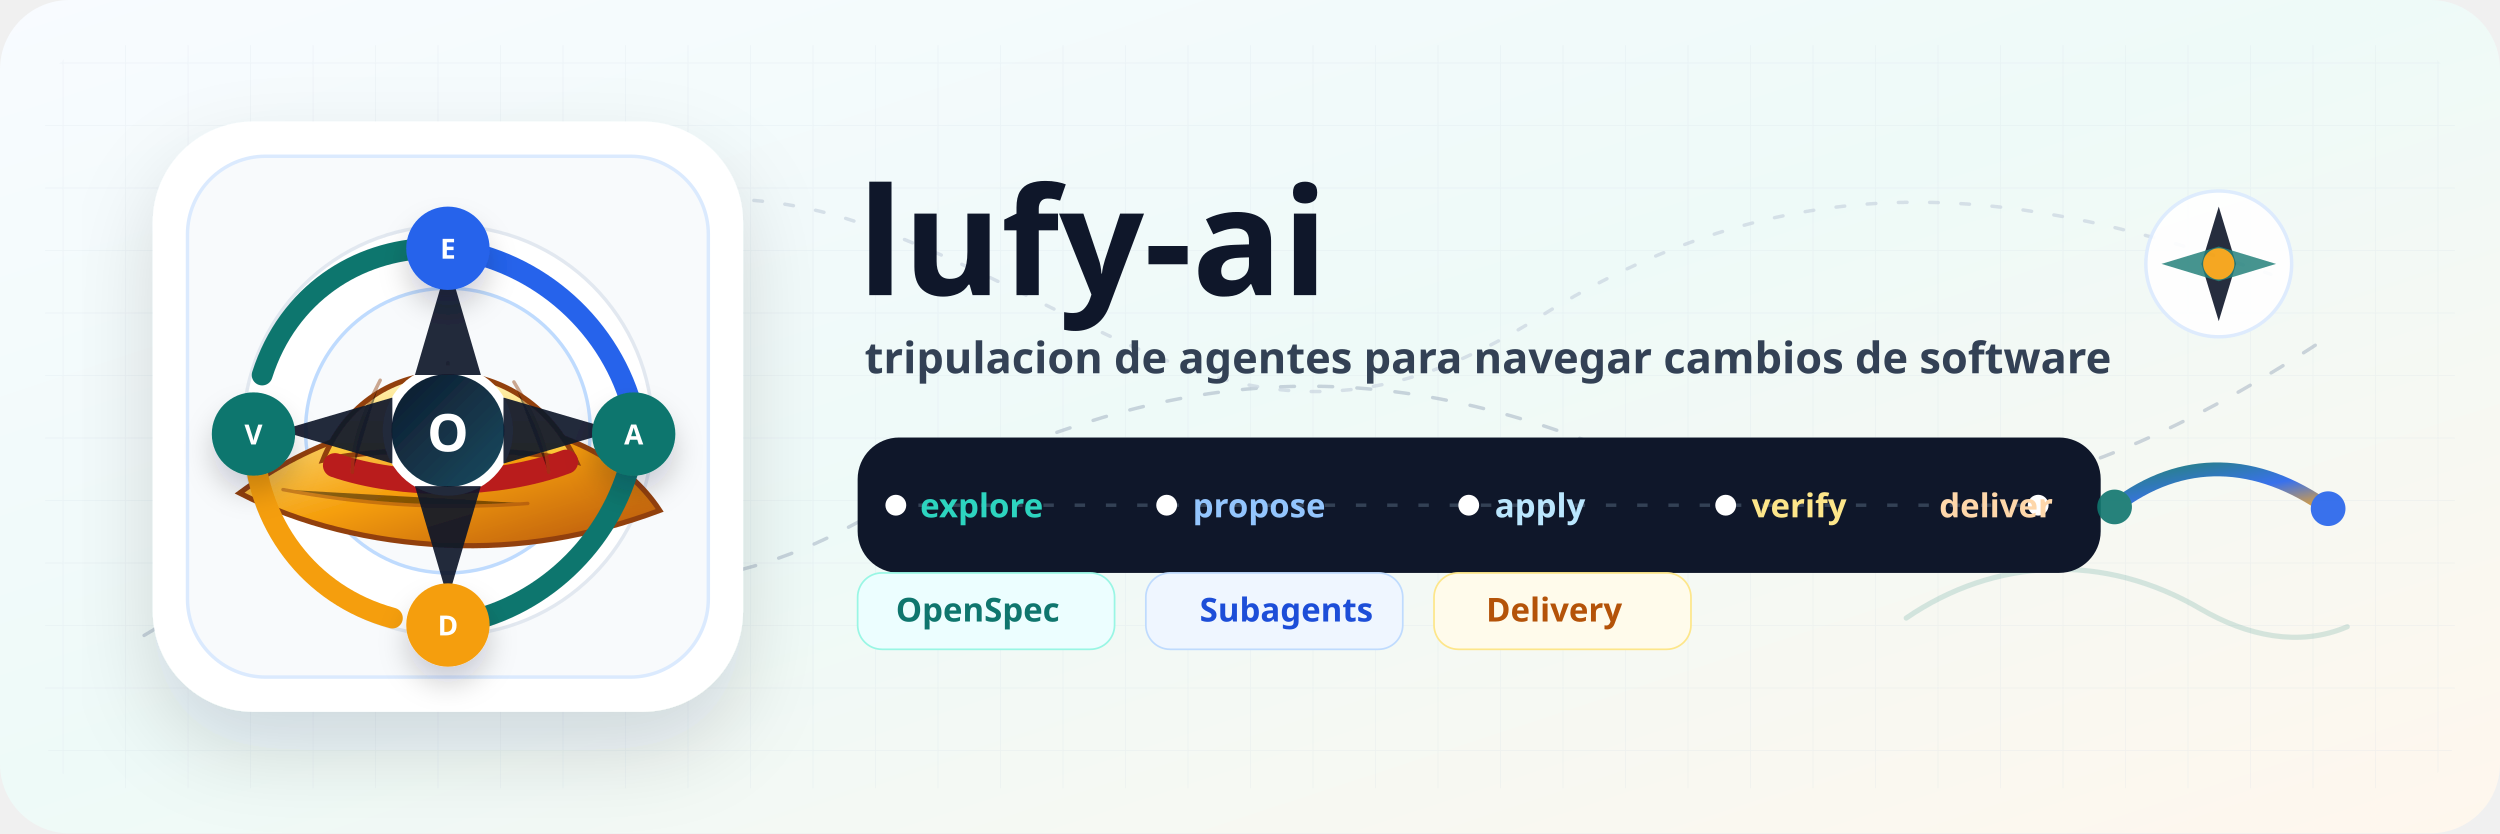
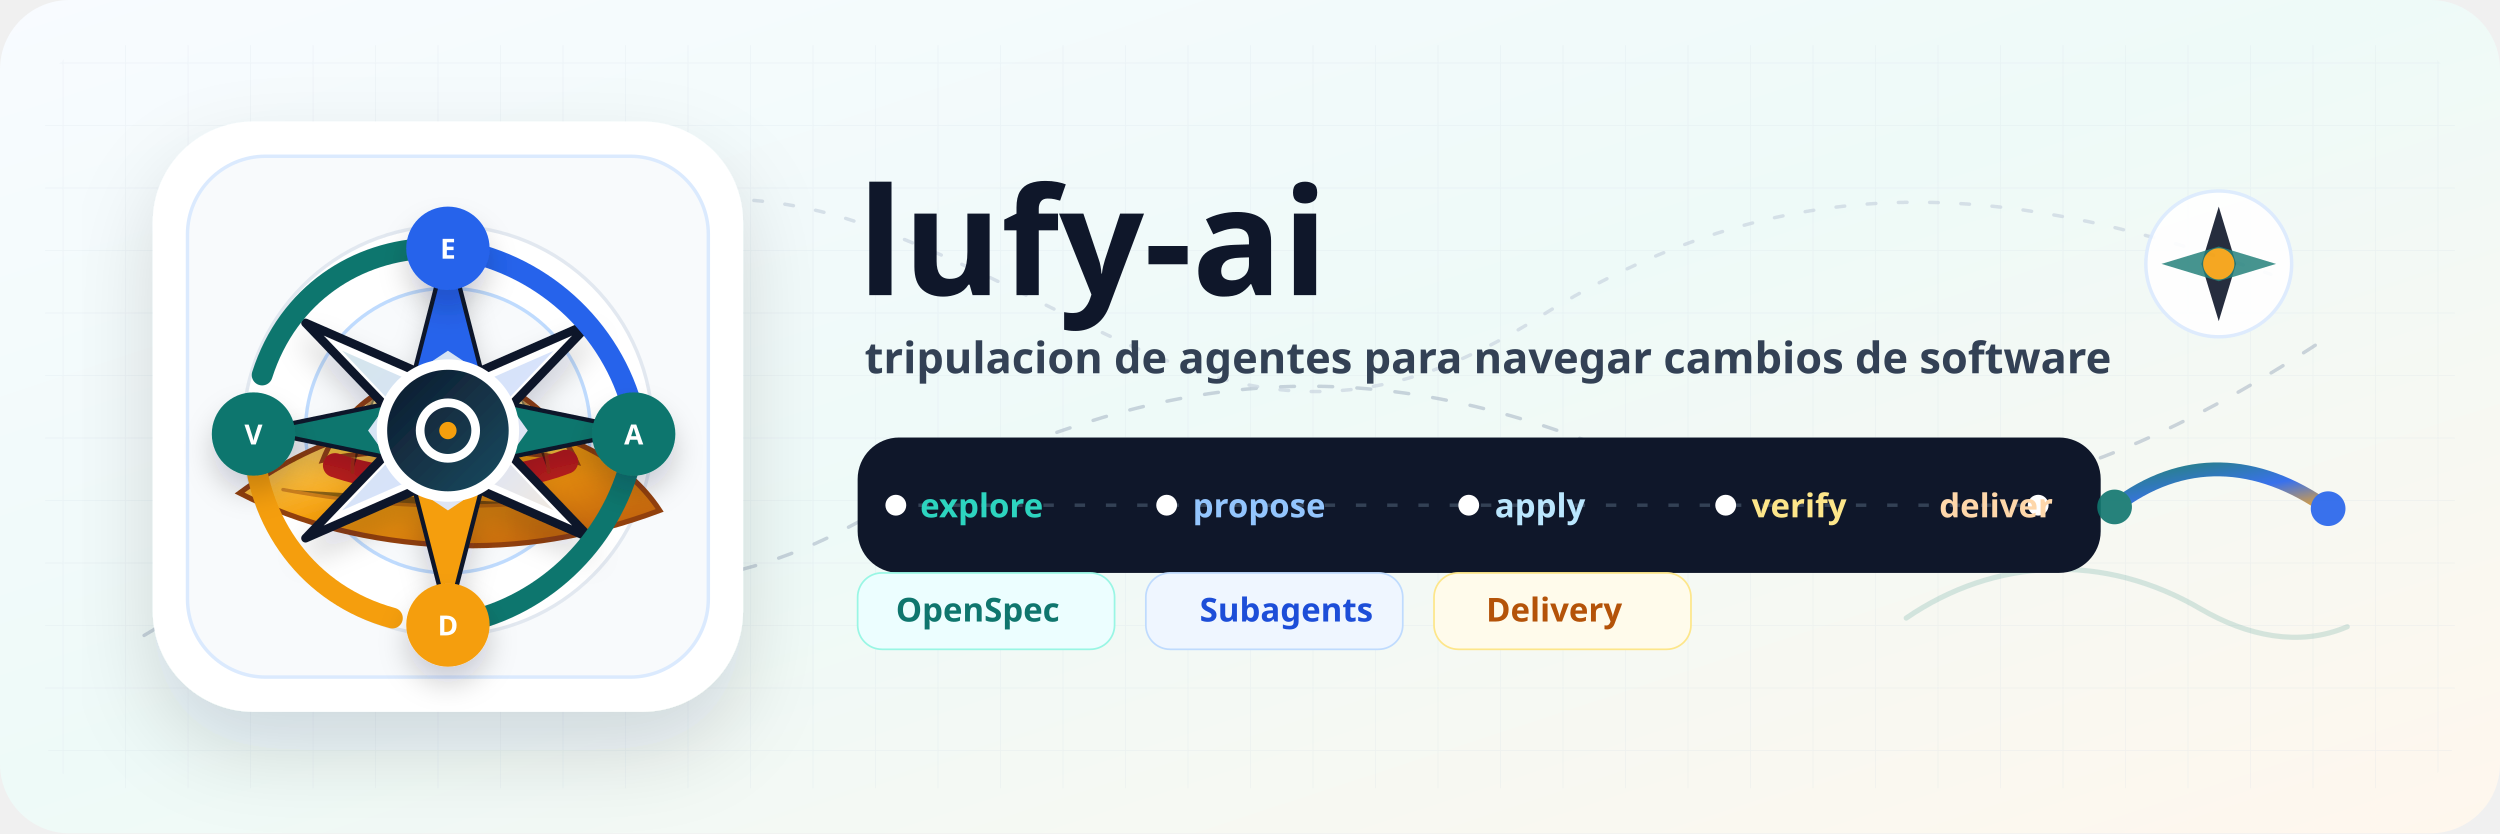
<svg xmlns="http://www.w3.org/2000/svg" width="1440" height="480" viewBox="0 0 1440 480" role="img" aria-labelledby="title desc">
  <defs>
    <linearGradient id="canvas" x1="0" y1="0" x2="1" y2="1">
      <stop offset="0%" stop-color="#f8fbff" />
      <stop offset="48%" stop-color="#eefaf8" />
      <stop offset="100%" stop-color="#fff7ed" />
    </linearGradient>
    <linearGradient id="straw" x1="0" y1="0" x2="1" y2="1">
      <stop offset="0%" stop-color="#fde68a" />
      <stop offset="48%" stop-color="#f59e0b" />
      <stop offset="100%" stop-color="#b45309" />
    </linearGradient>
    <linearGradient id="strawLight" x1="0" y1="0" x2="0" y2="1">
      <stop offset="0%" stop-color="#fff7c2" />
      <stop offset="100%" stop-color="#fbbf24" />
    </linearGradient>
    <linearGradient id="seaRoute" x1="0" y1="0" x2="1" y2="1">
      <stop offset="0%" stop-color="#0f766e" />
      <stop offset="55%" stop-color="#2563eb" />
      <stop offset="100%" stop-color="#f59e0b" />
    </linearGradient>
    <linearGradient id="deepInk" x1="0" y1="0" x2="1" y2="1">
      <stop offset="0%" stop-color="#0f172a" />
      <stop offset="100%" stop-color="#164e63" />
    </linearGradient>
    <filter id="shadow" x="-12%" y="-18%" width="124%" height="146%">
      <feDropShadow dx="0" dy="22" stdDeviation="24" flood-color="#0f172a" flood-opacity="0.14" />
    </filter>
    <filter id="nodeShadow" x="-30%" y="-30%" width="160%" height="160%">
      <feDropShadow dx="0" dy="10" stdDeviation="8" flood-color="#0f172a" flood-opacity="0.18" />
    </filter>
    <pattern id="chartGrid" width="36" height="36" patternUnits="userSpaceOnUse">
      <path d="M36 0H0V36" fill="none" stroke="#cbd5e1" stroke-width="1" opacity="0.48" />
    </pattern>
  </defs>
  <rect width="1440" height="480" rx="40" fill="url(#canvas)" />
  <rect x="26" y="26" width="1388" height="428" rx="32" fill="url(#chartGrid)" opacity="0.42" />
  <g fill="none" stroke-linecap="round">
    <path d="M83 366C220 282 337 386 490 303C639 223 757 195 914 254C1054 307 1166 309 1338 196" stroke="#94a3b8" stroke-width="2" stroke-dasharray="8 14" opacity="0.45" />
    <path d="M117 132C252 196 339 76 494 128C642 178 725 285 886 183C1038 88 1167 109 1308 158" stroke="#cbd5e1" stroke-width="2" stroke-dasharray="5 13" opacity="0.72" />
    <path d="M1098 356C1149 321 1212 318 1268 351C1294 366 1324 373 1352 361" stroke="#0f766e" stroke-width="3" opacity="0.16" />
  </g>
  <g transform="translate(88 70)" filter="url(#shadow)">
    <rect x="0" y="0" width="340" height="340" rx="58" fill="#ffffff" />
    <rect x="20" y="20" width="300" height="300" rx="45" fill="#f8fafc" stroke="#dbeafe" stroke-width="2" />
    <g transform="translate(170 178)">
      <circle r="118" fill="#ffffff" stroke="#e2e8f0" stroke-width="2" />
      <circle r="82" fill="#f8fafc" stroke="#bfdbfe" stroke-width="2" />
      <path d="M-120 36C-78 5-31-10 18-6C67-2 103 17 122 46C82 61 41 68-1 66C-44 64-85 54-120 36Z" fill="url(#straw)" stroke="#92400e" stroke-width="3" />
      <path d="M-72 17C-46-49 43-50 74 18C43 9-38 9-72 17Z" fill="url(#strawLight)" stroke="#92400e" stroke-width="3" />
      <path d="M-65 20C-27 33 28 33 68 18" fill="none" stroke="#b91c1c" stroke-width="14" stroke-linecap="round" />
      <g opacity="0.45" stroke="#92400e" stroke-width="2" stroke-linecap="round">
        <path d="M-95 34C-53 42-6 46 46 42" />
        <path d="M-39-29C-50-8-55 8-55 24" />
        <path d="M0-39C-2-13-1 8 4 29" />
        <path d="M38-28C51-7 57 9 58 24" />
      </g>
-       <circle r="35" fill="url(#deepInk)" stroke="#ffffff" stroke-width="5" />
-       <text x="0" y="12" fill="#ffffff" font-family="Avenir Next, Manrope, Segoe UI, sans-serif" font-size="30" font-weight="850" text-anchor="middle">O</text>
-       <path d="M0-97L19-32H-19Z" fill="#0f172a" opacity="0.92" />
-       <path d="M0 97L19 32H-19Z" fill="#0f172a" opacity="0.92" />
-       <path d="M-97 0L-32-19V19Z" fill="#0f172a" opacity="0.92" />
-       <path d="M97 0L32-19V19Z" fill="#0f172a" opacity="0.92" />
+       <g filter="url(#nodeShadow)">
+         <path d="M0-104L18-34L82-62L36-14L104 0L36 14L82 62L18 34L0 104L-18 34L-82 62L-36 14L-104 0L-36-14L-82-62L-18-34Z" fill="#ffffff" stroke="#0f172a" stroke-width="5" stroke-linejoin="round" />
+         <path d="M0-78L13-25L61-46L27-10L78 0L27 10L61 46L13 25L0 78L-13 25L-61 46L-27 10L-78 0L-27-10L-61-46L-13-25Z" fill="url(#seaRoute)" opacity="0.18" />
+         <path d="M0-104L18-34L0-46L-18-34Z" fill="#2563eb" />
+         <path d="M104 0L36 14L46 0L36-14Z" fill="#0f766e" />
+         <path d="M0 104L-18 34L0 46L18 34Z" fill="#f59e0b" />
+         <path d="M-104 0L-36-14L-46 0L-36 14Z" fill="#0f766e" />
+       </g>
+       <circle r="38" fill="url(#deepInk)" stroke="#ffffff" stroke-width="6" />
+       <circle r="16" fill="none" stroke="#ffffff" stroke-width="5" />
+       <circle r="5" fill="#f59e0b" />
    </g>
    <g fill="none" stroke-width="12" stroke-linecap="round" stroke-linejoin="round">
      <path d="M170 73C223 80 265 119 277 168" stroke="#2563eb" />
      <path d="M275 197C261 248 218 284 170 290" stroke="#0f766e" />
      <path d="M138 286C90 273 59 231 58 182" stroke="#f59e0b" />
      <path d="M63 146C78 99 118 74 160 73" stroke="#0f766e" />
    </g>
    <g filter="url(#nodeShadow)">
      <circle cx="170" cy="73" r="24" fill="#2563eb" />
      <circle cx="277" cy="180" r="24" fill="#0f766e" />
      <circle cx="170" cy="290" r="24" fill="#f59e0b" />
      <circle cx="58" cy="180" r="24" fill="#0f766e" />
    </g>
    <g fill="#ffffff" font-family="Avenir Next, Manrope, Segoe UI, sans-serif" font-size="16" font-weight="850" text-anchor="middle">
      <text x="170" y="79">E</text>
      <text x="277" y="186">A</text>
      <text x="170" y="296">D</text>
      <text x="58" y="186">V</text>
    </g>
  </g>
  <g transform="translate(494 92)">
    <text x="0" y="78" fill="#0f172a" font-family="Avenir Next, Manrope, Segoe UI, sans-serif" font-size="86" font-weight="850" letter-spacing="0">lufy-ai</text>
    <text x="4" y="123" fill="#334155" font-family="Avenir Next, Manrope, Segoe UI, sans-serif" font-size="25" font-weight="650" letter-spacing="0">tripulacion de agentes para navegar cambios de software</text>
    <g transform="translate(0 160)">
      <rect x="0" y="0" width="716" height="78" rx="24" fill="#0f172a" />
      <path d="M35 39H681" stroke="#334155" stroke-width="2" stroke-dasharray="6 12" />
      <g fill="#ffffff">
        <circle cx="22" cy="39" r="6" />
        <circle cx="178" cy="39" r="6" />
        <circle cx="352" cy="39" r="6" />
        <circle cx="500" cy="39" r="6" />
        <circle cx="680" cy="39" r="6" />
      </g>
      <g font-family="Avenir Next, Manrope, Segoe UI, sans-serif" font-size="19" font-weight="850">
        <text x="36" y="46" fill="#2dd4bf">explore</text>
        <text x="193" y="46" fill="#93c5fd">propose</text>
        <text x="367" y="46" fill="#bae6fd">apply</text>
        <text x="515" y="46" fill="#fde68a">verify</text>
        <text x="623" y="46" fill="#fed7aa">deliver</text>
      </g>
    </g>
    <g transform="translate(0 268)" font-family="Avenir Next, Manrope, Segoe UI, sans-serif" font-size="19" font-weight="800">
      <rect x="0" y="-30" width="148" height="44" rx="14" fill="#ecfeff" stroke="#99f6e4" />
      <rect x="166" y="-30" width="148" height="44" rx="14" fill="#eff6ff" stroke="#bfdbfe" />
      <rect x="332" y="-30" width="148" height="44" rx="14" fill="#fffbeb" stroke="#fde68a" />
      <text x="22" y="-2" fill="#0f766e">OpenSpec</text>
      <text x="197" y="-2" fill="#1d4ed8">Subagents</text>
      <text x="362" y="-2" fill="#b45309">Delivery</text>
    </g>
  </g>
  <g transform="translate(1230 104)" opacity="0.9">
    <circle cx="48" cy="48" r="42" fill="#ffffff" stroke="#dbeafe" stroke-width="2" />
    <path d="M48 15L58 48L48 81L38 48Z" fill="#0f172a" />
    <path d="M15 48L48 38L81 48L48 58Z" fill="#0f766e" opacity="0.85" />
    <circle cx="48" cy="48" r="9" fill="#f59e0b" />
    <path d="M-12 188C27 158 70 160 111 189" fill="none" stroke="url(#seaRoute)" stroke-width="8" stroke-linecap="round" />
    <circle cx="-12" cy="188" r="10" fill="#0f766e" />
    <circle cx="111" cy="189" r="10" fill="#2563eb" />
  </g>
</svg>
